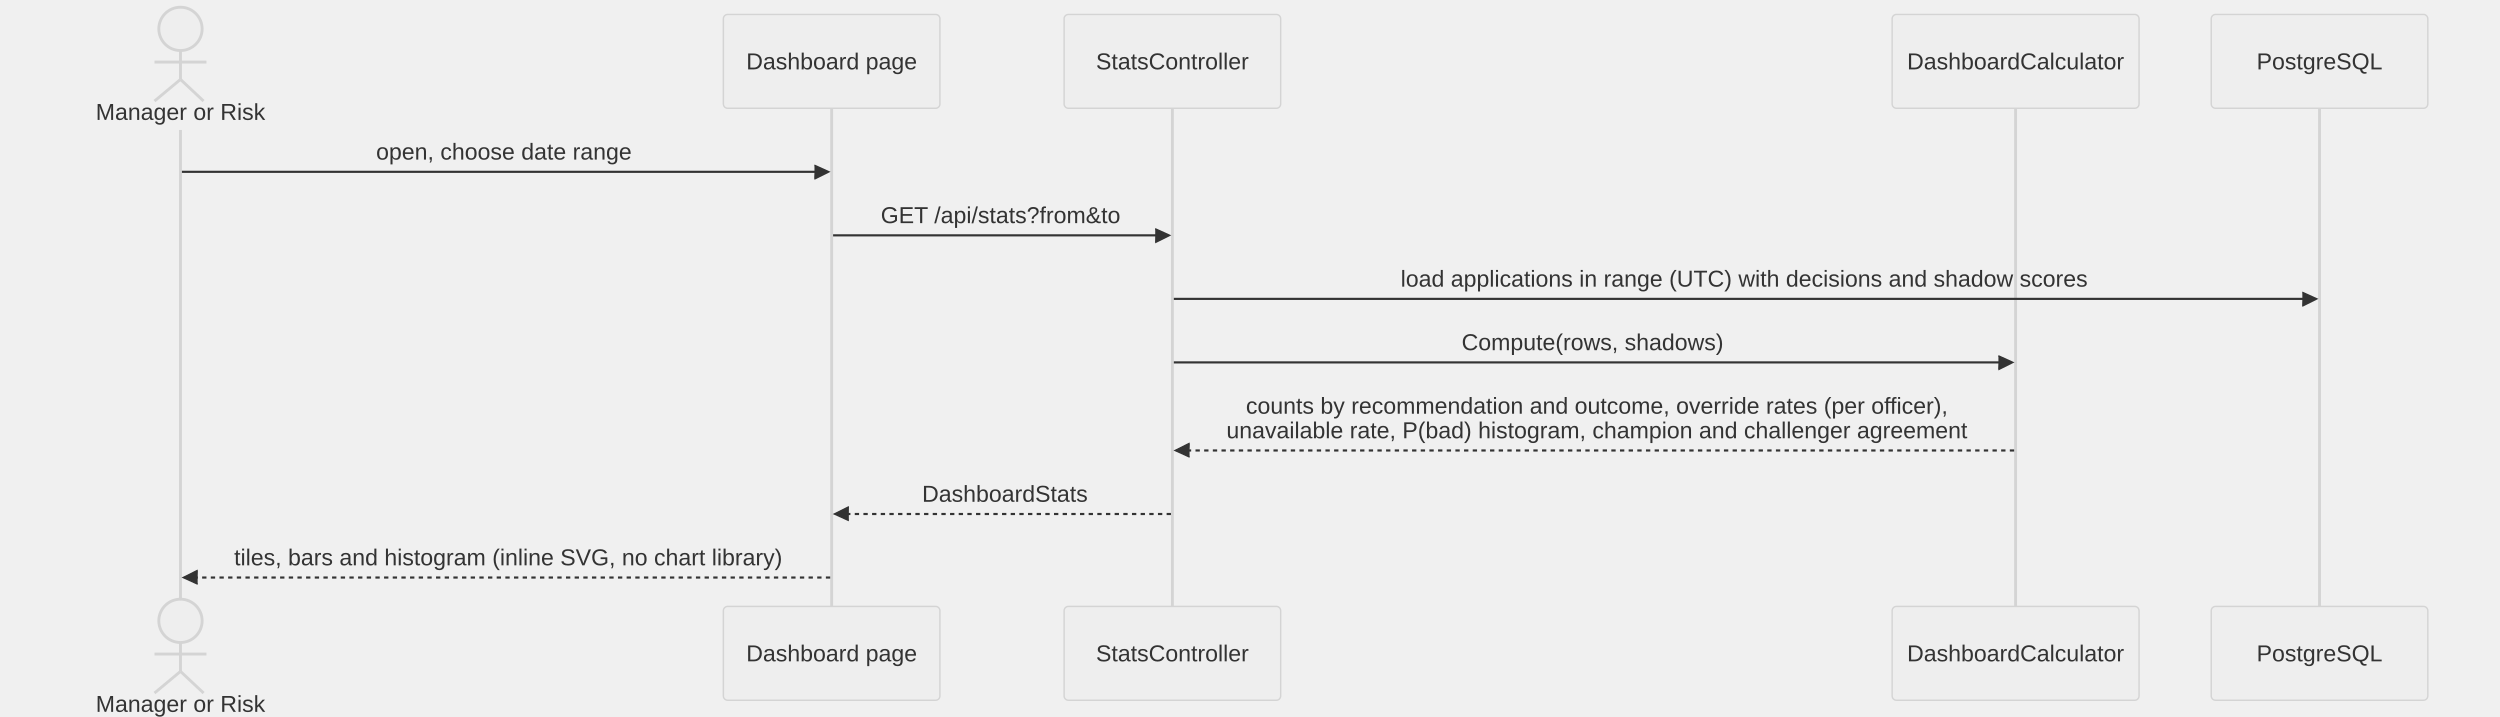
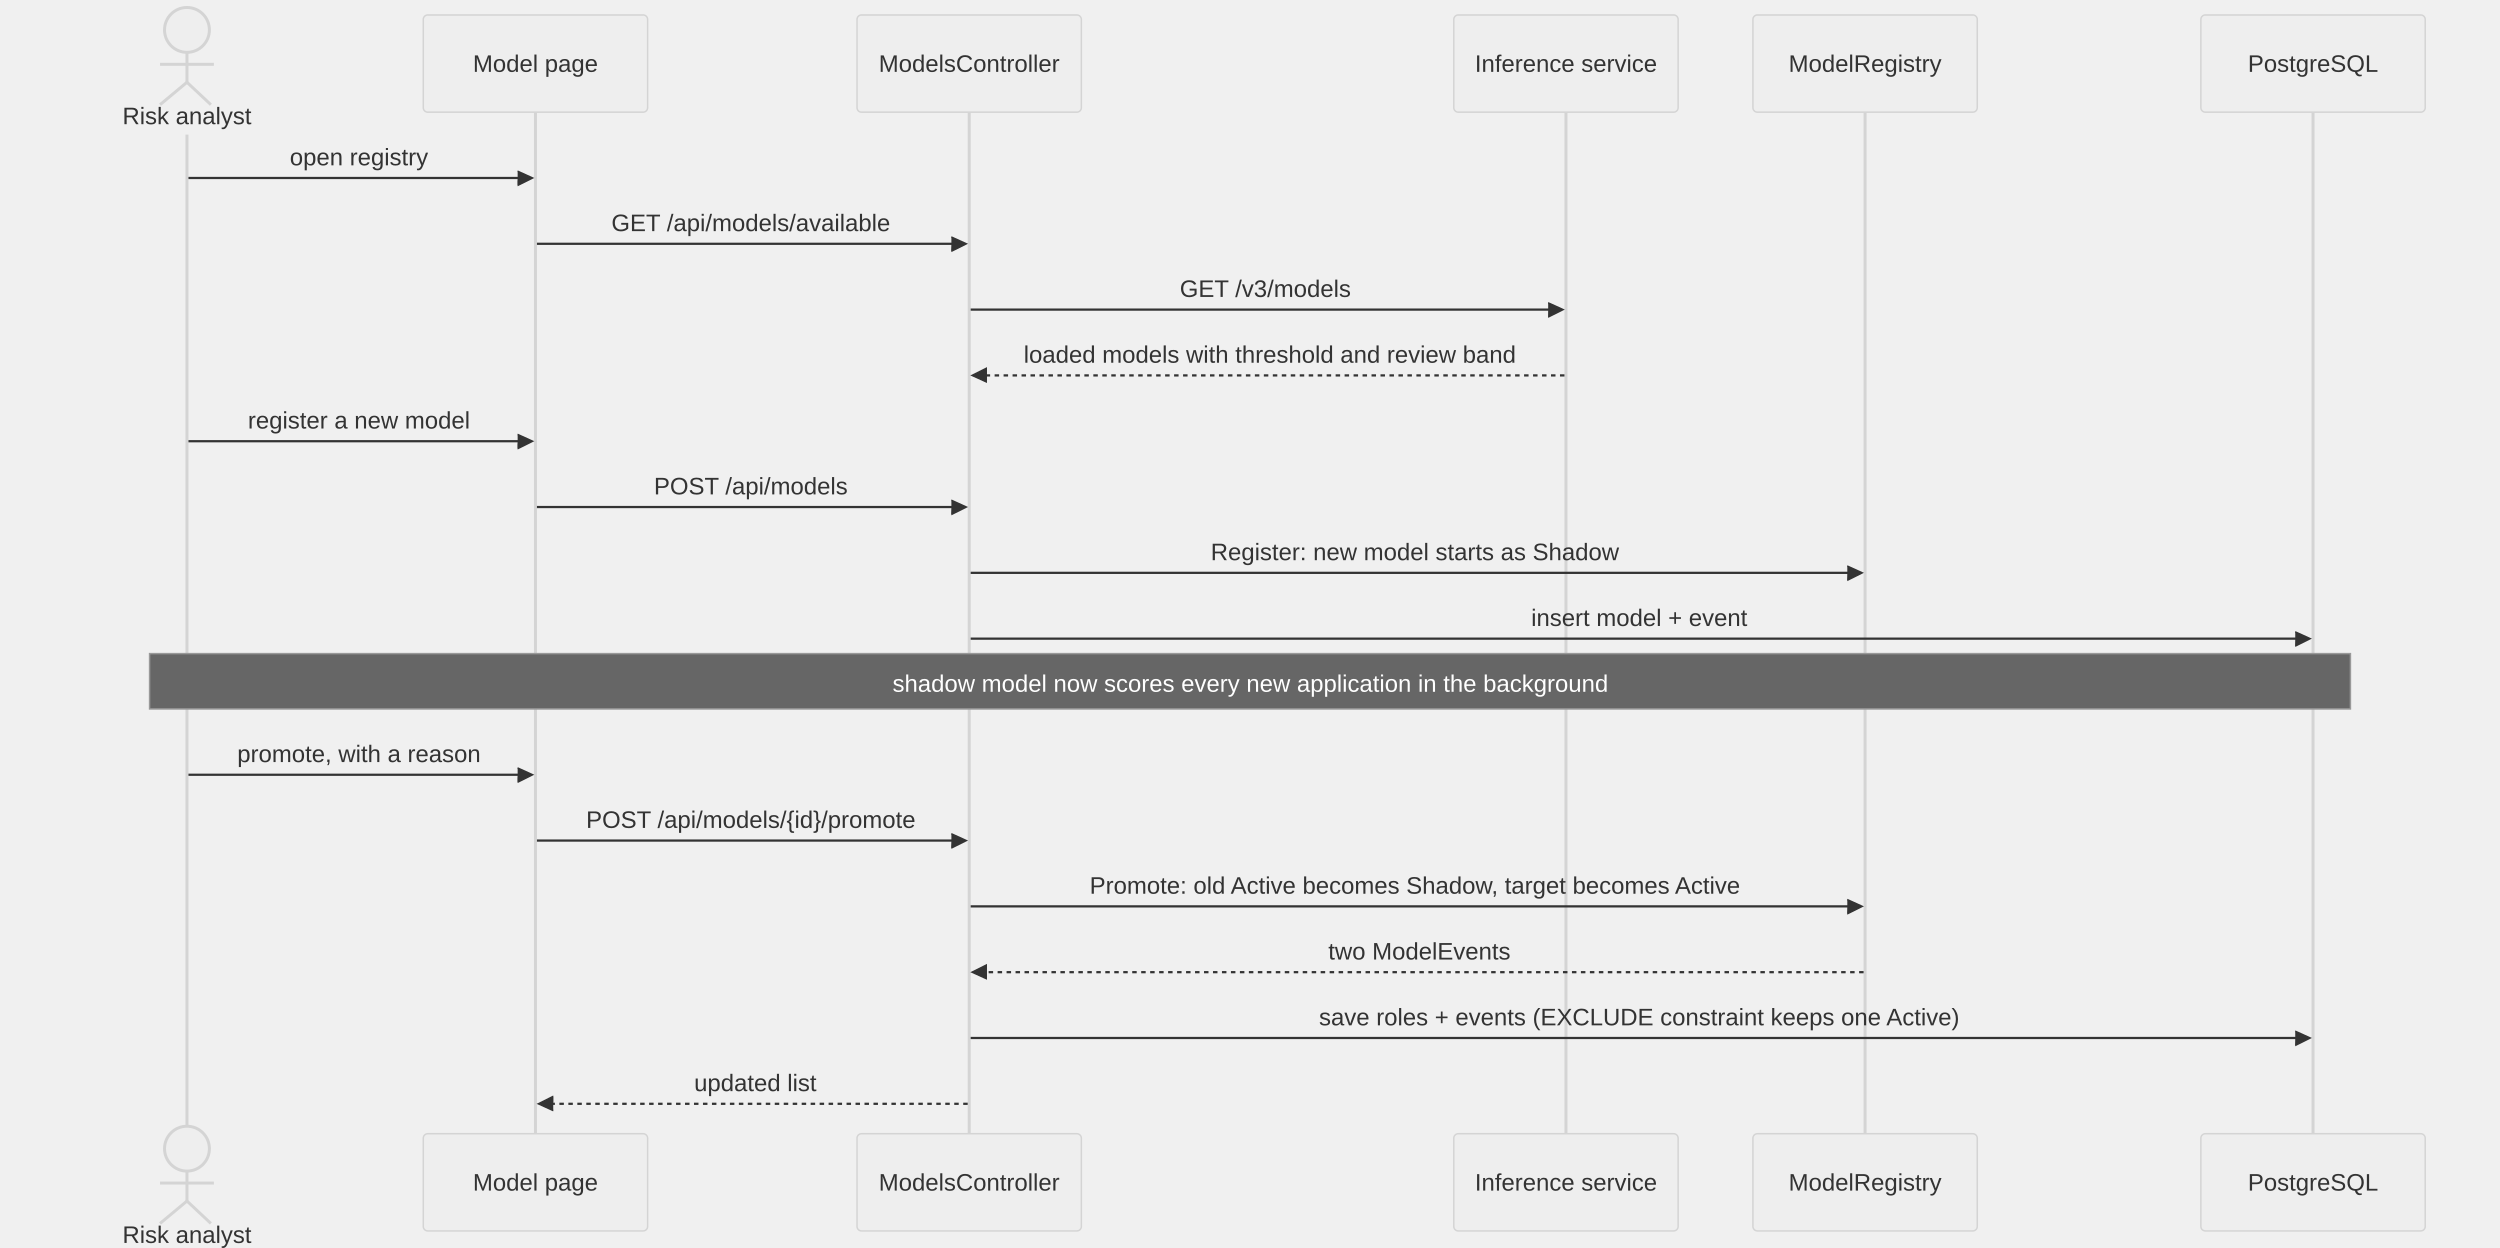
- <svg xmlns="http://www.w3.org/2000/svg" aria-roledescription="sequence" role="graphics-document document" viewBox="-50 -10 1731.5 496" style="max-width: 1731.5px;" width="100%" id="d12">
+ <svg xmlns="http://www.w3.org/2000/svg" aria-roledescription="sequence" role="graphics-document document" viewBox="-50 -10 1671.5 834" style="max-width: 1671.5px;" width="100%" id="d12">
  <g>
-     <rect class="actor actor-bottom" ry="3" rx="3" name="DB" height="65" width="150" stroke="#666" fill="#eaeaea" y="410" x="1481.5" />
-     <text style="text-anchor: middle; font-size: 16px; font-weight: 400; font-family: Arial, sans-serif;" class="actor actor-box" alignment-baseline="central" dominant-baseline="central" y="442.5" x="1556.5">
-       <tspan dy="0" x="1556.5">PostgreSQL</tspan>
+     <rect class="actor actor-bottom" ry="3" rx="3" name="DB" height="65" width="150" stroke="#666" fill="#eaeaea" y="748" x="1421.5" />
+     <text style="text-anchor: middle; font-size: 16px; font-weight: 400; font-family: Arial, sans-serif;" class="actor actor-box" alignment-baseline="central" dominant-baseline="central" y="780.5" x="1496.5">
+       <tspan dy="0" x="1496.5">PostgreSQL</tspan>
    </text>
  </g>
  <g>
-     <rect class="actor actor-bottom" ry="3" rx="3" name="DC" height="65" width="171" stroke="#666" fill="#eaeaea" y="410" x="1260.5" />
-     <text style="text-anchor: middle; font-size: 16px; font-weight: 400; font-family: Arial, sans-serif;" class="actor actor-box" alignment-baseline="central" dominant-baseline="central" y="442.5" x="1346">
-       <tspan dy="0" x="1346">DashboardCalculator</tspan>
+     <rect class="actor actor-bottom" ry="3" rx="3" name="REG" height="65" width="150" stroke="#666" fill="#eaeaea" y="748" x="1122" />
+     <text style="text-anchor: middle; font-size: 16px; font-weight: 400; font-family: Arial, sans-serif;" class="actor actor-box" alignment-baseline="central" dominant-baseline="central" y="780.5" x="1197">
+       <tspan dy="0" x="1197">ModelRegistry</tspan>
    </text>
  </g>
  <g>
-     <rect class="actor actor-bottom" ry="3" rx="3" name="ST" height="65" width="150" stroke="#666" fill="#eaeaea" y="410" x="687" />
-     <text style="text-anchor: middle; font-size: 16px; font-weight: 400; font-family: Arial, sans-serif;" class="actor actor-box" alignment-baseline="central" dominant-baseline="central" y="442.5" x="762">
-       <tspan dy="0" x="762">StatsController</tspan>
+     <rect class="actor actor-bottom" ry="3" rx="3" name="I" height="65" width="150" stroke="#666" fill="#eaeaea" y="748" x="922" />
+     <text style="text-anchor: middle; font-size: 16px; font-weight: 400; font-family: Arial, sans-serif;" class="actor actor-box" alignment-baseline="central" dominant-baseline="central" y="780.5" x="997">
+       <tspan dy="0" x="997">Inference service</tspan>
    </text>
  </g>
  <g>
-     <rect class="actor actor-bottom" ry="3" rx="3" name="D" height="65" width="150" stroke="#666" fill="#eaeaea" y="410" x="451" />
-     <text style="text-anchor: middle; font-size: 16px; font-weight: 400; font-family: Arial, sans-serif;" class="actor actor-box" alignment-baseline="central" dominant-baseline="central" y="442.5" x="526">
-       <tspan dy="0" x="526">Dashboard page</tspan>
+     <rect class="actor actor-bottom" ry="3" rx="3" name="MC" height="65" width="150" stroke="#666" fill="#eaeaea" y="748" x="523" />
+     <text style="text-anchor: middle; font-size: 16px; font-weight: 400; font-family: Arial, sans-serif;" class="actor actor-box" alignment-baseline="central" dominant-baseline="central" y="780.5" x="598">
+       <tspan dy="0" x="598">ModelsController</tspan>
+     </text>
+   </g>
+   <g>
+     <rect class="actor actor-bottom" ry="3" rx="3" name="MP" height="65" width="150" stroke="#666" fill="#eaeaea" y="748" x="233" />
+     <text style="text-anchor: middle; font-size: 16px; font-weight: 400; font-family: Arial, sans-serif;" class="actor actor-box" alignment-baseline="central" dominant-baseline="central" y="780.5" x="308">
+       <tspan dy="0" x="308">Model page</tspan>
    </text>
  </g>
  <g />
  <g>
-     <line name="DB" stroke="#999" stroke-width="0.5px" class="actor-line 200" y2="410" x2="1556.5" y1="65" x1="1556.5" id="actor31" />
+     <line name="DB" stroke="#999" stroke-width="0.5px" class="actor-line 200" y2="748" x2="1496.5" y1="65" x1="1496.5" id="actor31" />
    <g id="root-31">
-       <rect class="actor actor-top" ry="3" rx="3" name="DB" height="65" width="150" stroke="#666" fill="#eaeaea" y="0" x="1481.5" />
-       <text style="text-anchor: middle; font-size: 16px; font-weight: 400; font-family: Arial, sans-serif;" class="actor actor-box" alignment-baseline="central" dominant-baseline="central" y="32.5" x="1556.5">
-         <tspan dy="0" x="1556.5">PostgreSQL</tspan>
+       <rect class="actor actor-top" ry="3" rx="3" name="DB" height="65" width="150" stroke="#666" fill="#eaeaea" y="0" x="1421.5" />
+       <text style="text-anchor: middle; font-size: 16px; font-weight: 400; font-family: Arial, sans-serif;" class="actor actor-box" alignment-baseline="central" dominant-baseline="central" y="32.5" x="1496.5">
+         <tspan dy="0" x="1496.5">PostgreSQL</tspan>
      </text>
    </g>
  </g>
  <g>
-     <line name="DC" stroke="#999" stroke-width="0.5px" class="actor-line 200" y2="410" x2="1346" y1="65" x1="1346" id="actor30" />
+     <line name="REG" stroke="#999" stroke-width="0.5px" class="actor-line 200" y2="748" x2="1197" y1="65" x1="1197" id="actor30" />
    <g id="root-30">
-       <rect class="actor actor-top" ry="3" rx="3" name="DC" height="65" width="171" stroke="#666" fill="#eaeaea" y="0" x="1260.5" />
-       <text style="text-anchor: middle; font-size: 16px; font-weight: 400; font-family: Arial, sans-serif;" class="actor actor-box" alignment-baseline="central" dominant-baseline="central" y="32.5" x="1346">
-         <tspan dy="0" x="1346">DashboardCalculator</tspan>
+       <rect class="actor actor-top" ry="3" rx="3" name="REG" height="65" width="150" stroke="#666" fill="#eaeaea" y="0" x="1122" />
+       <text style="text-anchor: middle; font-size: 16px; font-weight: 400; font-family: Arial, sans-serif;" class="actor actor-box" alignment-baseline="central" dominant-baseline="central" y="32.5" x="1197">
+         <tspan dy="0" x="1197">ModelRegistry</tspan>
      </text>
    </g>
  </g>
  <g>
-     <line name="ST" stroke="#999" stroke-width="0.5px" class="actor-line 200" y2="410" x2="762" y1="65" x1="762" id="actor29" />
+     <line name="I" stroke="#999" stroke-width="0.5px" class="actor-line 200" y2="748" x2="997" y1="65" x1="997" id="actor29" />
    <g id="root-29">
-       <rect class="actor actor-top" ry="3" rx="3" name="ST" height="65" width="150" stroke="#666" fill="#eaeaea" y="0" x="687" />
-       <text style="text-anchor: middle; font-size: 16px; font-weight: 400; font-family: Arial, sans-serif;" class="actor actor-box" alignment-baseline="central" dominant-baseline="central" y="32.5" x="762">
-         <tspan dy="0" x="762">StatsController</tspan>
+       <rect class="actor actor-top" ry="3" rx="3" name="I" height="65" width="150" stroke="#666" fill="#eaeaea" y="0" x="922" />
+       <text style="text-anchor: middle; font-size: 16px; font-weight: 400; font-family: Arial, sans-serif;" class="actor actor-box" alignment-baseline="central" dominant-baseline="central" y="32.5" x="997">
+         <tspan dy="0" x="997">Inference service</tspan>
      </text>
    </g>
  </g>
  <g>
-     <line name="D" stroke="#999" stroke-width="0.5px" class="actor-line 200" y2="410" x2="526" y1="65" x1="526" id="actor28" />
+     <line name="MC" stroke="#999" stroke-width="0.5px" class="actor-line 200" y2="748" x2="598" y1="65" x1="598" id="actor28" />
    <g id="root-28">
-       <rect class="actor actor-top" ry="3" rx="3" name="D" height="65" width="150" stroke="#666" fill="#eaeaea" y="0" x="451" />
-       <text style="text-anchor: middle; font-size: 16px; font-weight: 400; font-family: Arial, sans-serif;" class="actor actor-box" alignment-baseline="central" dominant-baseline="central" y="32.5" x="526">
-         <tspan dy="0" x="526">Dashboard page</tspan>
+       <rect class="actor actor-top" ry="3" rx="3" name="MC" height="65" width="150" stroke="#666" fill="#eaeaea" y="0" x="523" />
+       <text style="text-anchor: middle; font-size: 16px; font-weight: 400; font-family: Arial, sans-serif;" class="actor actor-box" alignment-baseline="central" dominant-baseline="central" y="32.5" x="598">
+         <tspan dy="0" x="598">ModelsController</tspan>
      </text>
    </g>
  </g>
  <g>
-     <line name="M" stroke="#999" stroke-width="0.5px" class="actor-line 200" y2="410" x2="75" y1="80" x1="75" id="actor27" />
+     <line name="MP" stroke="#999" stroke-width="0.5px" class="actor-line 200" y2="748" x2="308" y1="65" x1="308" id="actor27" />
+     <g id="root-27">
+       <rect class="actor actor-top" ry="3" rx="3" name="MP" height="65" width="150" stroke="#666" fill="#eaeaea" y="0" x="233" />
+       <text style="text-anchor: middle; font-size: 16px; font-weight: 400; font-family: Arial, sans-serif;" class="actor actor-box" alignment-baseline="central" dominant-baseline="central" y="32.5" x="308">
+         <tspan dy="0" x="308">Model page</tspan>
+       </text>
+     </g>
+   </g>
+   <g>
+     <line name="R" stroke="#999" stroke-width="0.5px" class="actor-line 200" y2="748" x2="75" y1="80" x1="75" id="actor26" />
  </g>
  <style>#d12{font-family:Arial,sans-serif;font-size:16px;fill:#000000;}#d12 .error-icon{fill:#552222;}#d12 .error-text{fill:#552222;stroke:#552222;}#d12 .edge-thickness-normal{stroke-width:1px;}#d12 .edge-thickness-thick{stroke-width:3.5px;}#d12 .edge-pattern-solid{stroke-dasharray:0;}#d12 .edge-thickness-invisible{stroke-width:0;fill:none;}#d12 .edge-pattern-dashed{stroke-dasharray:3;}#d12 .edge-pattern-dotted{stroke-dasharray:2;}#d12 .marker{fill:#666;stroke:#666;}#d12 .marker.cross{stroke:#666;}#d12 svg{font-family:Arial,sans-serif;font-size:16px;}#d12 p{margin:0;}#d12 .actor{stroke:hsl(0, 0%, 83%);fill:#eee;}#d12 text.actor&gt;tspan{fill:#333;stroke:none;}#d12 .actor-line{stroke:hsl(0, 0%, 83%);}#d12 .messageLine0{stroke-width:1.5;stroke-dasharray:none;stroke:#333;}#d12 .messageLine1{stroke-width:1.5;stroke-dasharray:2,2;stroke:#333;}#d12 #arrowhead path{fill:#333;stroke:#333;}#d12 .sequenceNumber{fill:white;}#d12 #sequencenumber{fill:#333;}#d12 #crosshead path{fill:#333;stroke:#333;}#d12 .messageText{fill:#333;stroke:none;}#d12 .labelBox{stroke:hsl(0, 0%, 83%);fill:#eee;}#d12 .labelText,#d12 .labelText&gt;tspan{fill:#333;stroke:none;}#d12 .loopText,#d12 .loopText&gt;tspan{fill:#333;stroke:none;}#d12 .loopLine{stroke-width:2px;stroke-dasharray:2,2;stroke:hsl(0, 0%, 83%);fill:hsl(0, 0%, 83%);}#d12 .note{stroke:#999;fill:#666;}#d12 .noteText,#d12 .noteText&gt;tspan{fill:#fff;stroke:none;}#d12 .activation0{fill:#f4f4f4;stroke:#666;}#d12 .activation1{fill:#f4f4f4;stroke:#666;}#d12 .activation2{fill:#f4f4f4;stroke:#666;}#d12 .actorPopupMenu{position:absolute;}#d12 .actorPopupMenuPanel{position:absolute;fill:#eee;box-shadow:0px 8px 16px 0px rgba(0,0,0,0.2);filter:drop-shadow(3px 5px 2px rgb(0 0 0 / 0.4));}#d12 .actor-man line{stroke:hsl(0, 0%, 83%);fill:#eee;}#d12 .actor-man circle,#d12 line{stroke:hsl(0, 0%, 83%);fill:#eee;stroke-width:2px;}#d12 :root{--mermaid-font-family:Arial,sans-serif;}</style>
  <g />
  <defs>
    <symbol height="24" width="24" id="computer">
      <path d="M2 2v13h20v-13h-20zm18 11h-16v-9h16v9zm-10.228 6l.466-1h3.524l.467 1h-4.457zm14.228 3h-24l2-6h2.104l-1.33 4h18.45l-1.297-4h2.073l2 6zm-5-10h-14v-7h14v7z" transform="scale(.5)" />
    </symbol>
  </defs>
  <defs>
    <symbol clip-rule="evenodd" fill-rule="evenodd" id="database">
      <path d="M12.258.001l.256.004.255.005.253.008.251.01.249.012.247.015.246.016.242.019.241.02.239.023.236.024.233.027.231.028.229.031.225.032.223.034.22.036.217.038.214.04.211.041.208.043.205.045.201.046.198.048.194.05.191.051.187.053.183.054.18.056.175.057.172.059.168.06.163.061.16.063.155.064.15.066.074.033.073.033.071.034.07.034.069.035.068.035.067.035.066.035.064.036.064.036.062.036.06.036.06.037.058.037.058.037.055.038.055.038.053.038.052.038.051.039.05.039.048.039.047.039.045.04.044.04.043.04.041.04.04.041.039.041.037.041.036.041.034.041.033.042.032.042.03.042.029.042.027.042.026.043.024.043.023.043.021.043.02.043.018.044.017.043.015.044.013.044.012.044.011.045.009.044.007.045.006.045.004.045.002.045.001.045v17l-.001.045-.002.045-.004.045-.006.045-.007.045-.009.044-.011.045-.012.044-.013.044-.015.044-.017.043-.018.044-.02.043-.021.043-.023.043-.024.043-.026.043-.027.042-.029.042-.03.042-.032.042-.033.042-.034.041-.036.041-.037.041-.039.041-.04.041-.041.04-.043.04-.044.04-.045.04-.047.039-.048.039-.05.039-.051.039-.052.038-.053.038-.055.038-.055.038-.058.037-.058.037-.06.037-.06.036-.062.036-.064.036-.064.036-.066.035-.067.035-.068.035-.069.035-.07.034-.071.034-.073.033-.074.033-.15.066-.155.064-.16.063-.163.061-.168.06-.172.059-.175.057-.18.056-.183.054-.187.053-.191.051-.194.05-.198.048-.201.046-.205.045-.208.043-.211.041-.214.04-.217.038-.22.036-.223.034-.225.032-.229.031-.231.028-.233.027-.236.024-.239.023-.241.02-.242.019-.246.016-.247.015-.249.012-.251.01-.253.008-.255.005-.256.004-.258.001-.258-.001-.256-.004-.255-.005-.253-.008-.251-.01-.249-.012-.247-.015-.245-.016-.243-.019-.241-.02-.238-.023-.236-.024-.234-.027-.231-.028-.228-.031-.226-.032-.223-.034-.22-.036-.217-.038-.214-.04-.211-.041-.208-.043-.204-.045-.201-.046-.198-.048-.195-.05-.19-.051-.187-.053-.184-.054-.179-.056-.176-.057-.172-.059-.167-.06-.164-.061-.159-.063-.155-.064-.151-.066-.074-.033-.072-.033-.072-.034-.07-.034-.069-.035-.068-.035-.067-.035-.066-.035-.064-.036-.063-.036-.062-.036-.061-.036-.06-.037-.058-.037-.057-.037-.056-.038-.055-.038-.053-.038-.052-.038-.051-.039-.049-.039-.049-.039-.046-.039-.046-.04-.044-.04-.043-.04-.041-.04-.04-.041-.039-.041-.037-.041-.036-.041-.034-.041-.033-.042-.032-.042-.03-.042-.029-.042-.027-.042-.026-.043-.024-.043-.023-.043-.021-.043-.02-.043-.018-.044-.017-.043-.015-.044-.013-.044-.012-.044-.011-.045-.009-.044-.007-.045-.006-.045-.004-.045-.002-.045-.001-.045v-17l.001-.045.002-.045.004-.045.006-.045.007-.045.009-.044.011-.045.012-.044.013-.044.015-.044.017-.043.018-.044.02-.043.021-.043.023-.043.024-.043.026-.043.027-.042.029-.042.03-.042.032-.042.033-.042.034-.041.036-.041.037-.041.039-.041.04-.041.041-.04.043-.04.044-.04.046-.04.046-.039.049-.039.049-.039.051-.039.052-.038.053-.038.055-.038.056-.038.057-.037.058-.037.06-.037.061-.036.062-.036.063-.036.064-.036.066-.035.067-.035.068-.035.069-.035.07-.034.072-.034.072-.033.074-.033.151-.066.155-.064.159-.063.164-.061.167-.06.172-.059.176-.057.179-.056.184-.054.187-.053.19-.051.195-.05.198-.048.201-.046.204-.045.208-.043.211-.041.214-.04.217-.038.22-.036.223-.034.226-.032.228-.031.231-.028.234-.027.236-.024.238-.023.241-.02.243-.019.245-.016.247-.015.249-.012.251-.01.253-.008.255-.005.256-.004.258-.001.258.001zm-9.258 20.499v.01l.001.021.003.021.004.022.005.021.006.022.007.022.009.023.01.022.011.023.012.023.013.023.015.023.016.024.017.023.018.024.019.024.021.024.022.025.023.024.024.025.052.049.056.05.061.051.066.051.07.051.075.051.079.052.084.052.088.052.092.052.097.052.102.051.105.052.11.052.114.051.119.051.123.051.127.05.131.05.135.05.139.048.144.049.147.047.152.047.155.047.16.045.163.045.167.043.171.043.176.041.178.041.183.039.187.039.19.037.194.035.197.035.202.033.204.031.209.03.212.029.216.027.219.025.222.024.226.021.23.02.233.018.236.016.24.015.243.012.246.01.249.008.253.005.256.004.259.001.26-.001.257-.004.254-.005.25-.008.247-.011.244-.012.241-.014.237-.016.233-.018.231-.021.226-.021.224-.024.22-.026.216-.027.212-.028.21-.031.205-.031.202-.034.198-.034.194-.036.191-.037.187-.039.183-.04.179-.04.175-.042.172-.043.168-.044.163-.045.16-.046.155-.046.152-.047.148-.048.143-.049.139-.049.136-.05.131-.05.126-.05.123-.051.118-.052.114-.051.11-.052.106-.052.101-.052.096-.052.092-.052.088-.053.083-.051.079-.052.074-.052.07-.051.065-.051.06-.051.056-.05.051-.05.023-.024.023-.025.021-.024.02-.024.019-.024.018-.024.017-.024.015-.023.014-.024.013-.023.012-.023.01-.023.01-.022.008-.022.006-.022.006-.022.004-.022.004-.021.001-.021.001-.021v-4.127l-.077.055-.08.053-.083.054-.085.053-.087.052-.09.052-.093.051-.095.05-.097.05-.1.049-.102.049-.105.048-.106.047-.109.047-.111.046-.114.045-.115.045-.118.044-.12.043-.122.042-.124.042-.126.041-.128.04-.13.04-.132.038-.134.038-.135.037-.138.037-.139.035-.142.035-.143.034-.144.033-.147.032-.148.031-.15.03-.151.03-.153.029-.154.027-.156.027-.158.026-.159.025-.161.024-.162.023-.163.022-.165.021-.166.02-.167.019-.169.018-.169.017-.171.016-.173.015-.173.014-.175.013-.175.012-.177.011-.178.01-.179.008-.179.008-.181.006-.182.005-.182.004-.184.003-.184.002h-.37l-.184-.002-.184-.003-.182-.004-.182-.005-.181-.006-.179-.008-.179-.008-.178-.01-.176-.011-.176-.012-.175-.013-.173-.014-.172-.015-.171-.016-.17-.017-.169-.018-.167-.019-.166-.02-.165-.021-.163-.022-.162-.023-.161-.024-.159-.025-.157-.026-.156-.027-.155-.027-.153-.029-.151-.03-.15-.03-.148-.031-.146-.032-.145-.033-.143-.034-.141-.035-.14-.035-.137-.037-.136-.037-.134-.038-.132-.038-.13-.04-.128-.04-.126-.041-.124-.042-.122-.042-.12-.044-.117-.043-.116-.045-.113-.045-.112-.046-.109-.047-.106-.047-.105-.048-.102-.049-.1-.049-.097-.05-.095-.05-.093-.052-.09-.051-.087-.052-.085-.053-.083-.054-.08-.054-.077-.054v4.127zm0-5.654v.011l.001.021.003.021.004.021.005.022.006.022.007.022.009.022.01.022.011.023.012.023.013.023.015.024.016.023.017.024.018.024.019.024.021.024.022.024.023.025.024.024.052.05.056.05.061.05.066.051.07.051.075.052.079.051.084.052.088.052.092.052.097.052.102.052.105.052.11.051.114.051.119.052.123.05.127.051.131.05.135.049.139.049.144.048.147.048.152.047.155.046.16.045.163.045.167.044.171.042.176.042.178.04.183.04.187.038.19.037.194.036.197.034.202.033.204.032.209.03.212.028.216.027.219.025.222.024.226.022.23.02.233.018.236.016.24.014.243.012.246.01.249.008.253.006.256.003.259.001.26-.001.257-.003.254-.006.25-.008.247-.01.244-.012.241-.015.237-.016.233-.018.231-.02.226-.022.224-.024.22-.025.216-.027.212-.029.21-.03.205-.032.202-.033.198-.035.194-.036.191-.037.187-.039.183-.039.179-.041.175-.042.172-.043.168-.044.163-.045.16-.045.155-.047.152-.047.148-.048.143-.048.139-.05.136-.049.131-.05.126-.051.123-.051.118-.051.114-.052.11-.052.106-.052.101-.052.096-.052.092-.052.088-.052.083-.052.079-.052.074-.051.07-.052.065-.051.06-.05.056-.051.051-.049.023-.025.023-.024.021-.025.02-.024.019-.024.018-.024.017-.024.015-.023.014-.023.013-.024.012-.022.01-.023.01-.023.008-.022.006-.022.006-.022.004-.021.004-.022.001-.021.001-.021v-4.139l-.077.054-.08.054-.083.054-.085.052-.087.053-.09.051-.093.051-.095.051-.097.05-.1.049-.102.049-.105.048-.106.047-.109.047-.111.046-.114.045-.115.044-.118.044-.12.044-.122.042-.124.042-.126.041-.128.04-.13.039-.132.039-.134.038-.135.037-.138.036-.139.036-.142.035-.143.033-.144.033-.147.033-.148.031-.15.03-.151.03-.153.028-.154.028-.156.027-.158.026-.159.025-.161.024-.162.023-.163.022-.165.021-.166.02-.167.019-.169.018-.169.017-.171.016-.173.015-.173.014-.175.013-.175.012-.177.011-.178.009-.179.009-.179.007-.181.007-.182.005-.182.004-.184.003-.184.002h-.37l-.184-.002-.184-.003-.182-.004-.182-.005-.181-.007-.179-.007-.179-.009-.178-.009-.176-.011-.176-.012-.175-.013-.173-.014-.172-.015-.171-.016-.17-.017-.169-.018-.167-.019-.166-.02-.165-.021-.163-.022-.162-.023-.161-.024-.159-.025-.157-.026-.156-.027-.155-.028-.153-.028-.151-.03-.15-.03-.148-.031-.146-.033-.145-.033-.143-.033-.141-.035-.14-.036-.137-.036-.136-.037-.134-.038-.132-.039-.13-.039-.128-.04-.126-.041-.124-.042-.122-.043-.12-.043-.117-.044-.116-.044-.113-.046-.112-.046-.109-.046-.106-.047-.105-.048-.102-.049-.1-.049-.097-.05-.095-.051-.093-.051-.09-.051-.087-.053-.085-.052-.083-.054-.08-.054-.077-.054v4.139zm0-5.666v.011l.001.02.003.022.004.021.005.022.006.021.007.022.009.023.01.022.011.023.012.023.013.023.015.023.016.024.017.024.018.023.019.024.021.025.022.024.023.024.024.025.052.05.056.05.061.05.066.051.07.051.075.052.079.051.084.052.088.052.092.052.097.052.102.052.105.051.11.052.114.051.119.051.123.051.127.05.131.05.135.05.139.049.144.048.147.048.152.047.155.046.16.045.163.045.167.043.171.043.176.042.178.04.183.04.187.038.19.037.194.036.197.034.202.033.204.032.209.03.212.028.216.027.219.025.222.024.226.021.23.02.233.018.236.017.24.014.243.012.246.01.249.008.253.006.256.003.259.001.26-.001.257-.003.254-.006.25-.008.247-.01.244-.013.241-.014.237-.016.233-.018.231-.02.226-.022.224-.024.22-.025.216-.027.212-.029.21-.03.205-.032.202-.033.198-.035.194-.036.191-.037.187-.039.183-.039.179-.041.175-.042.172-.043.168-.044.163-.045.16-.045.155-.047.152-.047.148-.048.143-.049.139-.049.136-.049.131-.051.126-.05.123-.051.118-.052.114-.051.11-.052.106-.052.101-.052.096-.052.092-.052.088-.052.083-.052.079-.052.074-.052.07-.051.065-.051.06-.051.056-.05.051-.049.023-.025.023-.025.021-.024.02-.024.019-.024.018-.024.017-.024.015-.023.014-.024.013-.023.012-.023.01-.022.01-.023.008-.022.006-.022.006-.022.004-.022.004-.021.001-.021.001-.021v-4.153l-.077.054-.08.054-.083.053-.085.053-.087.053-.09.051-.093.051-.095.051-.097.05-.1.049-.102.048-.105.048-.106.048-.109.046-.111.046-.114.046-.115.044-.118.044-.12.043-.122.043-.124.042-.126.041-.128.04-.13.039-.132.039-.134.038-.135.037-.138.036-.139.036-.142.034-.143.034-.144.033-.147.032-.148.032-.15.03-.151.03-.153.028-.154.028-.156.027-.158.026-.159.024-.161.024-.162.023-.163.023-.165.021-.166.02-.167.019-.169.018-.169.017-.171.016-.173.015-.173.014-.175.013-.175.012-.177.01-.178.01-.179.009-.179.007-.181.006-.182.006-.182.004-.184.003-.184.001-.185.001-.185-.001-.184-.001-.184-.003-.182-.004-.182-.006-.181-.006-.179-.007-.179-.009-.178-.01-.176-.01-.176-.012-.175-.013-.173-.014-.172-.015-.171-.016-.17-.017-.169-.018-.167-.019-.166-.02-.165-.021-.163-.023-.162-.023-.161-.024-.159-.024-.157-.026-.156-.027-.155-.028-.153-.028-.151-.03-.15-.03-.148-.032-.146-.032-.145-.033-.143-.034-.141-.034-.14-.036-.137-.036-.136-.037-.134-.038-.132-.039-.13-.039-.128-.041-.126-.041-.124-.041-.122-.043-.12-.043-.117-.044-.116-.044-.113-.046-.112-.046-.109-.046-.106-.048-.105-.048-.102-.048-.1-.05-.097-.049-.095-.051-.093-.051-.09-.052-.087-.052-.085-.053-.083-.053-.08-.054-.077-.054v4.153zm8.74-8.179l-.257.004-.254.005-.25.008-.247.011-.244.012-.241.014-.237.016-.233.018-.231.021-.226.022-.224.023-.22.026-.216.027-.212.028-.21.031-.205.032-.202.033-.198.034-.194.036-.191.038-.187.038-.183.04-.179.041-.175.042-.172.043-.168.043-.163.045-.16.046-.155.046-.152.048-.148.048-.143.048-.139.049-.136.05-.131.05-.126.051-.123.051-.118.051-.114.052-.11.052-.106.052-.101.052-.096.052-.092.052-.088.052-.083.052-.079.052-.074.051-.07.052-.065.051-.06.05-.056.05-.051.05-.023.025-.023.024-.021.024-.02.025-.019.024-.018.024-.017.023-.015.024-.014.023-.013.023-.012.023-.01.023-.01.022-.008.022-.006.023-.006.021-.004.022-.004.021-.001.021-.001.021.001.021.001.021.004.021.004.022.006.021.006.023.008.022.01.022.01.023.012.023.013.023.014.023.015.024.017.023.018.024.019.024.02.025.021.024.023.024.023.025.051.05.056.05.06.05.065.051.07.052.074.051.079.052.083.052.088.052.092.052.096.052.101.052.106.052.11.052.114.052.118.051.123.051.126.051.131.05.136.05.139.049.143.048.148.048.152.048.155.046.16.046.163.045.168.043.172.043.175.042.179.041.183.04.187.038.191.038.194.036.198.034.202.033.205.032.21.031.212.028.216.027.22.026.224.023.226.022.231.021.233.018.237.016.241.014.244.012.247.011.25.008.254.005.257.004.26.001.26-.001.257-.004.254-.005.25-.008.247-.011.244-.012.241-.014.237-.016.233-.018.231-.021.226-.022.224-.023.22-.026.216-.027.212-.028.21-.031.205-.032.202-.033.198-.034.194-.036.191-.038.187-.038.183-.04.179-.041.175-.042.172-.043.168-.043.163-.045.16-.046.155-.046.152-.048.148-.048.143-.048.139-.049.136-.05.131-.05.126-.051.123-.051.118-.051.114-.052.11-.052.106-.052.101-.052.096-.052.092-.052.088-.052.083-.052.079-.052.074-.051.07-.052.065-.051.06-.05.056-.05.051-.05.023-.025.023-.024.021-.024.02-.025.019-.024.018-.024.017-.023.015-.024.014-.023.013-.023.012-.023.01-.023.01-.022.008-.022.006-.023.006-.021.004-.022.004-.021.001-.021.001-.021-.001-.021-.001-.021-.004-.021-.004-.022-.006-.021-.006-.023-.008-.022-.01-.022-.01-.023-.012-.023-.013-.023-.014-.023-.015-.024-.017-.023-.018-.024-.019-.024-.02-.025-.021-.024-.023-.024-.023-.025-.051-.05-.056-.05-.06-.05-.065-.051-.07-.052-.074-.051-.079-.052-.083-.052-.088-.052-.092-.052-.096-.052-.101-.052-.106-.052-.11-.052-.114-.052-.118-.051-.123-.051-.126-.051-.131-.05-.136-.05-.139-.049-.143-.048-.148-.048-.152-.048-.155-.046-.16-.046-.163-.045-.168-.043-.172-.043-.175-.042-.179-.041-.183-.04-.187-.038-.191-.038-.194-.036-.198-.034-.202-.033-.205-.032-.21-.031-.212-.028-.216-.027-.22-.026-.224-.023-.226-.022-.231-.021-.233-.018-.237-.016-.241-.014-.244-.012-.247-.011-.25-.008-.254-.005-.257-.004-.26-.001-.26.001z" transform="scale(.5)" />
    </symbol>
  </defs>
  <defs>
    <symbol height="24" width="24" id="clock">
      <path d="M12 2c5.514 0 10 4.486 10 10s-4.486 10-10 10-10-4.486-10-10 4.486-10 10-10zm0-2c-6.627 0-12 5.373-12 12s5.373 12 12 12 12-5.373 12-12-5.373-12-12-12zm5.848 12.459c.202.038.202.333.001.372-1.907.361-6.045 1.111-6.547 1.111-.719 0-1.301-.582-1.301-1.301 0-.512.77-5.447 1.125-7.445.034-.192.312-.181.343.014l.985 6.238 5.394 1.011z" transform="scale(.5)" />
    </symbol>
  </defs>
  <defs>
    <marker orient="auto-start-reverse" markerHeight="12" markerWidth="12" markerUnits="userSpaceOnUse" refY="5" refX="7.9" id="arrowhead">
      <path d="M -1 0 L 10 5 L 0 10 z" />
    </marker>
  </defs>
  <defs>
    <marker refY="4.5" refX="4" orient="auto" markerHeight="8" markerWidth="15" id="crosshead">
      <path style="stroke-dasharray: 0, 0;" d="M 1,2 L 6,7 M 6,2 L 1,7" stroke-width="1pt" stroke="#000000" fill="none" />
    </marker>
  </defs>
  <defs>
    <marker orient="auto" markerHeight="28" markerWidth="20" refY="7" refX="15.5" id="filled-head">
      <path d="M 18,7 L9,13 L14,7 L9,1 Z" />
    </marker>
  </defs>
  <defs>
    <marker orient="auto" markerHeight="40" markerWidth="60" refY="15" refX="15" id="sequencenumber">
      <circle r="6" cy="15" cx="15" />
    </marker>
  </defs>
-   <g name="M" class="actor-man actor-top">
-     <line y2="45" x2="75" y1="25" x1="75" id="actor-man-torso27" />
-     <line y2="33" x2="93" y1="33" x1="57" id="actor-man-arms27" />
+   <g>
+     <rect class="note" height="37" width="1471.5" stroke="#666" fill="#EDF2AE" y="427" x="50" />
+     <text style="font-family: Arial, sans-serif; font-size: 16px; font-weight: 400;" dy="1em" class="noteText" alignment-baseline="middle" dominant-baseline="middle" text-anchor="middle" y="432" x="786">
+       <tspan x="786">shadow model now scores every new application in the background</tspan>
+     </text>
+   </g>
+   <g name="R" class="actor-man actor-top">
+     <line y2="45" x2="75" y1="25" x1="75" id="actor-man-torso26" />
+     <line y2="33" x2="93" y1="33" x1="57" id="actor-man-arms26" />
    <line y2="45" x2="75" y1="60" x1="57" />
    <line y2="60" x2="91" y1="45" x1="75" />
    <circle height="65" width="150" r="15" cy="10" cx="75" />
    <text style="text-anchor: middle; font-size: 16px; font-weight: 400; font-family: Arial, sans-serif;" class="actor actor-man" alignment-baseline="central" dominant-baseline="central" y="67.5" x="75">
-       <tspan dy="0" x="75">Manager or Risk</tspan>
+       <tspan dy="0" x="75">Risk analyst</tspan>
    </text>
  </g>
-   <text style="font-family: Arial, sans-serif; font-size: 16px; font-weight: 400;" dy="1em" class="messageText" alignment-baseline="middle" dominant-baseline="middle" text-anchor="middle" y="80" x="299">open, choose date range</text>
-   <line style="fill: none;" marker-end="url(#arrowhead)" stroke="none" stroke-width="2" class="messageLine0" y2="109" x2="522" y1="109" x1="76" />
-   <text style="font-family: Arial, sans-serif; font-size: 16px; font-weight: 400;" dy="1em" class="messageText" alignment-baseline="middle" dominant-baseline="middle" text-anchor="middle" y="124" x="643">GET /api/stats?from&amp;to</text>
-   <line style="fill: none;" marker-end="url(#arrowhead)" stroke="none" stroke-width="2" class="messageLine0" y2="153" x2="758" y1="153" x1="527" />
-   <text style="font-family: Arial, sans-serif; font-size: 16px; font-weight: 400;" dy="1em" class="messageText" alignment-baseline="middle" dominant-baseline="middle" text-anchor="middle" y="168" x="1158">load applications in range (UTC) with decisions and shadow scores</text>
-   <line style="fill: none;" marker-end="url(#arrowhead)" stroke="none" stroke-width="2" class="messageLine0" y2="197" x2="1552.5" y1="197" x1="763" />
-   <text style="font-family: Arial, sans-serif; font-size: 16px; font-weight: 400;" dy="1em" class="messageText" alignment-baseline="middle" dominant-baseline="middle" text-anchor="middle" y="212" x="1053">Compute(rows, shadows)</text>
-   <line style="fill: none;" marker-end="url(#arrowhead)" stroke="none" stroke-width="2" class="messageLine0" y2="241" x2="1342" y1="241" x1="763" />
-   <text style="font-family: Arial, sans-serif; font-size: 16px; font-weight: 400;" dy="1em" class="messageText" alignment-baseline="middle" dominant-baseline="middle" text-anchor="middle" y="256" x="1056">counts by recommendation and outcome, override rates (per officer),</text>
-   <text style="font-family: Arial, sans-serif; font-size: 16px; font-weight: 400;" dy="1em" class="messageText" alignment-baseline="middle" dominant-baseline="middle" text-anchor="middle" y="273" x="1056">unavailable rate, P(bad) histogram, champion and challenger agreement</text>
-   <line style="stroke-dasharray: 3, 3; fill: none;" marker-end="url(#arrowhead)" stroke="none" stroke-width="2" class="messageLine1" y2="302" x2="766" y1="302" x1="1345" />
-   <text style="font-family: Arial, sans-serif; font-size: 16px; font-weight: 400;" dy="1em" class="messageText" alignment-baseline="middle" dominant-baseline="middle" text-anchor="middle" y="317" x="646">DashboardStats</text>
-   <line style="stroke-dasharray: 3, 3; fill: none;" marker-end="url(#arrowhead)" stroke="none" stroke-width="2" class="messageLine1" y2="346" x2="530" y1="346" x1="761" />
-   <text style="font-family: Arial, sans-serif; font-size: 16px; font-weight: 400;" dy="1em" class="messageText" alignment-baseline="middle" dominant-baseline="middle" text-anchor="middle" y="361" x="302">tiles, bars and histogram (inline SVG, no chart library)</text>
-   <line style="stroke-dasharray: 3, 3; fill: none;" marker-end="url(#arrowhead)" stroke="none" stroke-width="2" class="messageLine1" y2="390" x2="79" y1="390" x1="525" />
-   <g name="M" class="actor-man actor-bottom">
-     <line y2="455" x2="75" y1="435" x1="75" id="actor-man-torso31" />
-     <line y2="443" x2="93" y1="443" x1="57" id="actor-man-arms31" />
-     <line y2="455" x2="75" y1="470" x1="57" />
-     <line y2="470" x2="91" y1="455" x1="75" />
-     <circle height="65" width="150" r="15" cy="420" cx="75" />
-     <text style="text-anchor: middle; font-size: 16px; font-weight: 400; font-family: Arial, sans-serif;" class="actor actor-man" alignment-baseline="central" dominant-baseline="central" y="477.5" x="75">
-       <tspan dy="0" x="75">Manager or Risk</tspan>
+   <text style="font-family: Arial, sans-serif; font-size: 16px; font-weight: 400;" dy="1em" class="messageText" alignment-baseline="middle" dominant-baseline="middle" text-anchor="middle" y="80" x="190">open registry</text>
+   <line style="fill: none;" marker-end="url(#arrowhead)" stroke="none" stroke-width="2" class="messageLine0" y2="109" x2="304" y1="109" x1="76" />
+   <text style="font-family: Arial, sans-serif; font-size: 16px; font-weight: 400;" dy="1em" class="messageText" alignment-baseline="middle" dominant-baseline="middle" text-anchor="middle" y="124" x="452">GET /api/models/available</text>
+   <line style="fill: none;" marker-end="url(#arrowhead)" stroke="none" stroke-width="2" class="messageLine0" y2="153" x2="594" y1="153" x1="309" />
+   <text style="font-family: Arial, sans-serif; font-size: 16px; font-weight: 400;" dy="1em" class="messageText" alignment-baseline="middle" dominant-baseline="middle" text-anchor="middle" y="168" x="796">GET /v3/models</text>
+   <line style="fill: none;" marker-end="url(#arrowhead)" stroke="none" stroke-width="2" class="messageLine0" y2="197" x2="993" y1="197" x1="599" />
+   <text style="font-family: Arial, sans-serif; font-size: 16px; font-weight: 400;" dy="1em" class="messageText" alignment-baseline="middle" dominant-baseline="middle" text-anchor="middle" y="212" x="799">loaded models with threshold and review band</text>
+   <line style="stroke-dasharray: 3, 3; fill: none;" marker-end="url(#arrowhead)" stroke="none" stroke-width="2" class="messageLine1" y2="241" x2="602" y1="241" x1="996" />
+   <text style="font-family: Arial, sans-serif; font-size: 16px; font-weight: 400;" dy="1em" class="messageText" alignment-baseline="middle" dominant-baseline="middle" text-anchor="middle" y="256" x="190">register a new model</text>
+   <line style="fill: none;" marker-end="url(#arrowhead)" stroke="none" stroke-width="2" class="messageLine0" y2="285" x2="304" y1="285" x1="76" />
+   <text style="font-family: Arial, sans-serif; font-size: 16px; font-weight: 400;" dy="1em" class="messageText" alignment-baseline="middle" dominant-baseline="middle" text-anchor="middle" y="300" x="452">POST /api/models</text>
+   <line style="fill: none;" marker-end="url(#arrowhead)" stroke="none" stroke-width="2" class="messageLine0" y2="329" x2="594" y1="329" x1="309" />
+   <text style="font-family: Arial, sans-serif; font-size: 16px; font-weight: 400;" dy="1em" class="messageText" alignment-baseline="middle" dominant-baseline="middle" text-anchor="middle" y="344" x="896">Register: new model starts as Shadow</text>
+   <line style="fill: none;" marker-end="url(#arrowhead)" stroke="none" stroke-width="2" class="messageLine0" y2="373" x2="1193" y1="373" x1="599" />
+   <text style="font-family: Arial, sans-serif; font-size: 16px; font-weight: 400;" dy="1em" class="messageText" alignment-baseline="middle" dominant-baseline="middle" text-anchor="middle" y="388" x="1046">insert model + event</text>
+   <line style="fill: none;" marker-end="url(#arrowhead)" stroke="none" stroke-width="2" class="messageLine0" y2="417" x2="1492.5" y1="417" x1="599" />
+   <text style="font-family: Arial, sans-serif; font-size: 16px; font-weight: 400;" dy="1em" class="messageText" alignment-baseline="middle" dominant-baseline="middle" text-anchor="middle" y="479" x="190">promote, with a reason</text>
+   <line style="fill: none;" marker-end="url(#arrowhead)" stroke="none" stroke-width="2" class="messageLine0" y2="508" x2="304" y1="508" x1="76" />
+   <text style="font-family: Arial, sans-serif; font-size: 16px; font-weight: 400;" dy="1em" class="messageText" alignment-baseline="middle" dominant-baseline="middle" text-anchor="middle" y="523" x="452">POST /api/models/{id}/promote</text>
+   <line style="fill: none;" marker-end="url(#arrowhead)" stroke="none" stroke-width="2" class="messageLine0" y2="552" x2="594" y1="552" x1="309" />
+   <text style="font-family: Arial, sans-serif; font-size: 16px; font-weight: 400;" dy="1em" class="messageText" alignment-baseline="middle" dominant-baseline="middle" text-anchor="middle" y="567" x="896">Promote: old Active becomes Shadow, target becomes Active</text>
+   <line style="fill: none;" marker-end="url(#arrowhead)" stroke="none" stroke-width="2" class="messageLine0" y2="596" x2="1193" y1="596" x1="599" />
+   <text style="font-family: Arial, sans-serif; font-size: 16px; font-weight: 400;" dy="1em" class="messageText" alignment-baseline="middle" dominant-baseline="middle" text-anchor="middle" y="611" x="899">two ModelEvents</text>
+   <line style="stroke-dasharray: 3, 3; fill: none;" marker-end="url(#arrowhead)" stroke="none" stroke-width="2" class="messageLine1" y2="640" x2="602" y1="640" x1="1196" />
+   <text style="font-family: Arial, sans-serif; font-size: 16px; font-weight: 400;" dy="1em" class="messageText" alignment-baseline="middle" dominant-baseline="middle" text-anchor="middle" y="655" x="1046">save roles + events (EXCLUDE constraint keeps one Active)</text>
+   <line style="fill: none;" marker-end="url(#arrowhead)" stroke="none" stroke-width="2" class="messageLine0" y2="684" x2="1492.5" y1="684" x1="599" />
+   <text style="font-family: Arial, sans-serif; font-size: 16px; font-weight: 400;" dy="1em" class="messageText" alignment-baseline="middle" dominant-baseline="middle" text-anchor="middle" y="699" x="455">updated list</text>
+   <line style="stroke-dasharray: 3, 3; fill: none;" marker-end="url(#arrowhead)" stroke="none" stroke-width="2" class="messageLine1" y2="728" x2="312" y1="728" x1="597" />
+   <g name="R" class="actor-man actor-bottom">
+     <line y2="793" x2="75" y1="773" x1="75" id="actor-man-torso31" />
+     <line y2="781" x2="93" y1="781" x1="57" id="actor-man-arms31" />
+     <line y2="793" x2="75" y1="808" x1="57" />
+     <line y2="808" x2="91" y1="793" x1="75" />
+     <circle height="65" width="150" r="15" cy="758" cx="75" />
+     <text style="text-anchor: middle; font-size: 16px; font-weight: 400; font-family: Arial, sans-serif;" class="actor actor-man" alignment-baseline="central" dominant-baseline="central" y="815.5" x="75">
+       <tspan dy="0" x="75">Risk analyst</tspan>
    </text>
  </g>
</svg>
